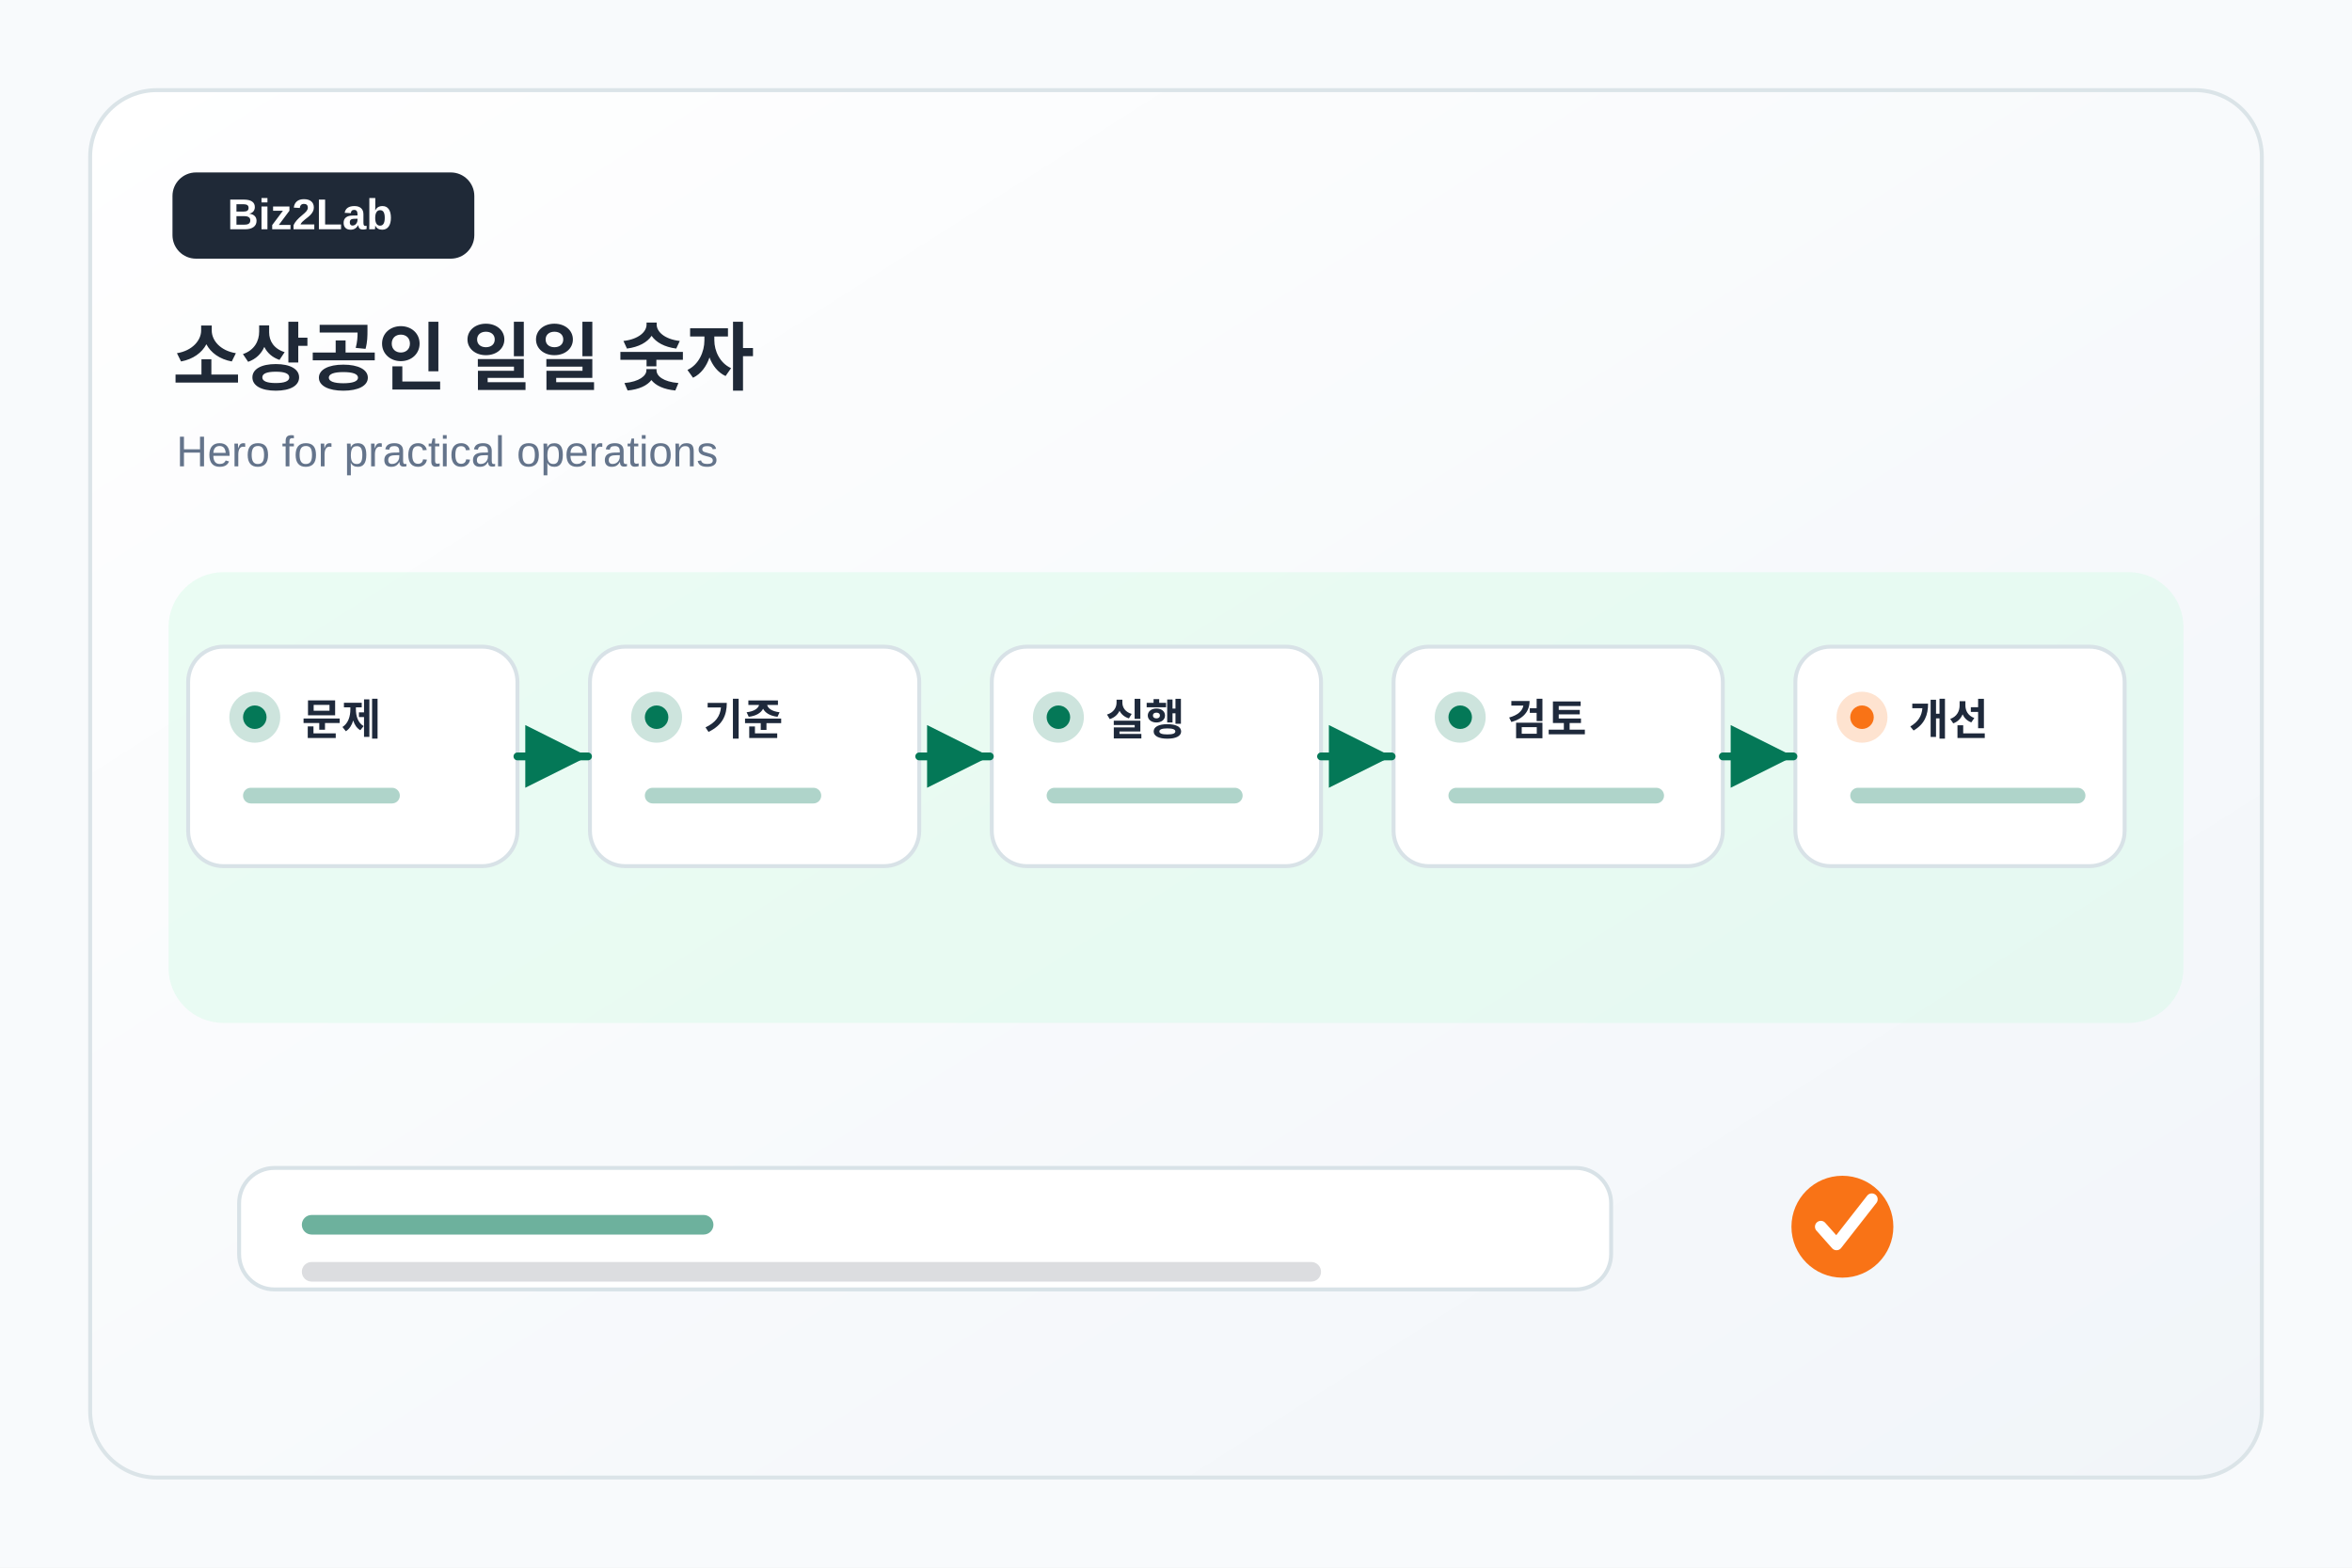
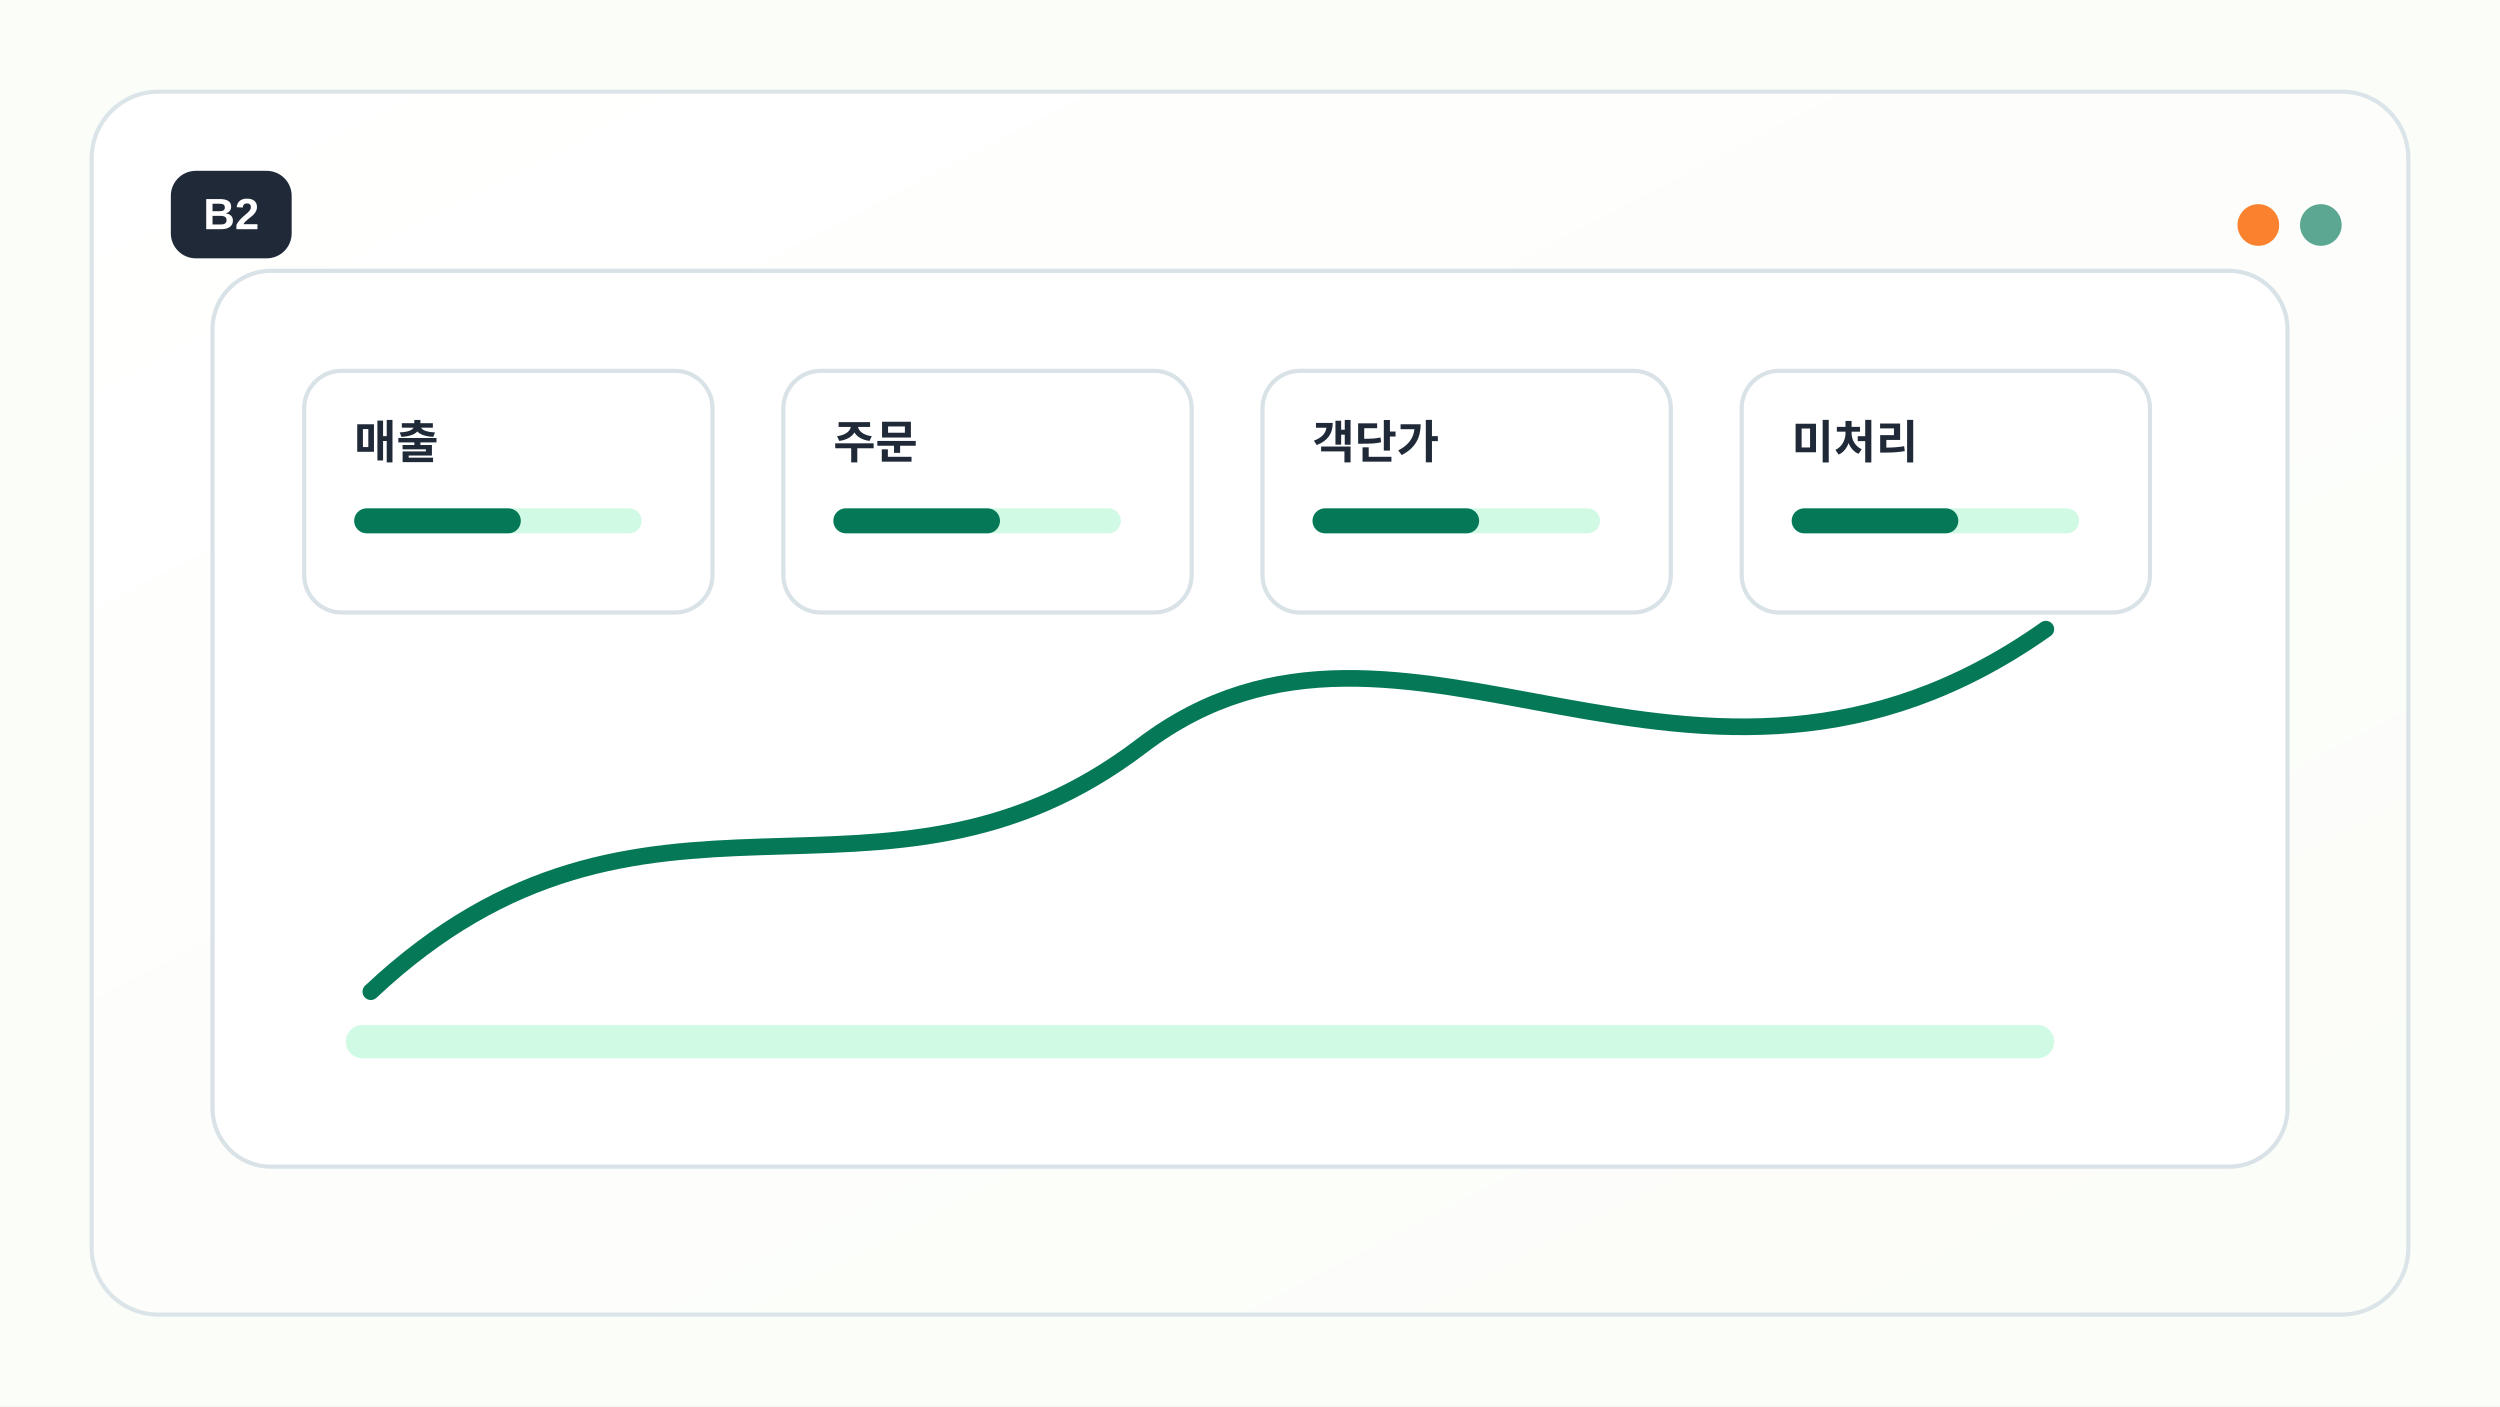
- <svg xmlns="http://www.w3.org/2000/svg" width="1200" height="800" viewBox="0 0 1200 800" role="img">
+ <svg xmlns="http://www.w3.org/2000/svg" width="1200" height="675" viewBox="0 0 1200 675" role="img">
  <defs>
    <marker id="arrow" markerWidth="12" markerHeight="12" refX="10" refY="6" orient="auto" markerUnits="strokeWidth">
      <path d="M2,2 L10,6 L2,10 Z" fill="#047857" />
    </marker>
-     <linearGradient id="bg" x1="0" x2="1" y1="0" y2="1">
+     <linearGradient id="panel" x1="0" x2="1" y1="0" y2="1">
      <stop offset="0" stop-color="#ffffff" />
-       <stop offset="1" stop-color="#f1f5f9" />
+       <stop offset="1" stop-color="#fbfdf8" />
    </linearGradient>
  </defs>
-   <rect width="1200" height="800" fill="#f8fafc" />
-   <rect x="46" y="46" width="1108" height="708" rx="34" fill="url(#bg)" stroke="#dbe4e8" stroke-width="2" />
-   <rect x="88" y="88" width="154" height="44" rx="12" fill="#1f2937" />
-   <text x="116" y="117" fill="#ffffff" font-family="Arial, sans-serif" font-size="22" font-weight="800">Biz2Lab</text>
-   <text x="88" y="196" fill="#1f2937" font-family="Arial, 'Malgun Gothic', sans-serif" font-size="38" font-weight="800">소상공인 일일 숫자</text>
-   <text x="90" y="238" fill="#64748b" font-family="Arial, sans-serif" font-size="22">Hero for practical operations</text>
-   <rect x="86" y="292" width="1028" height="230" rx="28" fill="#d1fae5" opacity="0.42" />
-   <g>
-     <rect x="96" y="330" width="168" height="112" rx="18" fill="#ffffff" stroke="#d8e2e7" stroke-width="2" />
-     <circle cx="130" cy="366" r="13" fill="#047857" opacity="0.2" />
-     <circle cx="130" cy="366" r="6" fill="#047857" />
-     <text x="154" y="375" fill="#1e293b" font-family="Arial, 'Malgun Gothic', sans-serif" font-size="22" font-weight="700">문제</text>
-     <rect x="124" y="402" width="80" height="8" rx="4" fill="#047857" opacity="0.32" />
+   <rect width="1200" height="675" fill="#fbfdf8" />
+   <rect x="44" y="44" width="1112" height="587" rx="32" fill="url(#panel)" stroke="#dbe4e8" stroke-width="2" />
+   <rect x="82" y="82" width="58" height="42" rx="12" fill="#1f2937" />
+   <text x="111" y="110" text-anchor="middle" fill="#ffffff" font-family="Arial, 'Malgun Gothic', sans-serif" font-size="21" font-weight="700">B2</text>
+   <g opacity="0.9">
+     <circle cx="1084" cy="108" r="10" fill="#f97316" />
+     <circle cx="1114" cy="108" r="10" fill="#047857" opacity="0.72" />
  </g>
-   <g>
-     <rect x="301" y="330" width="168" height="112" rx="18" fill="#ffffff" stroke="#d8e2e7" stroke-width="2" />
-     <circle cx="335" cy="366" r="13" fill="#047857" opacity="0.2" />
-     <circle cx="335" cy="366" r="6" fill="#047857" />
-     <text x="359" y="375" fill="#1e293b" font-family="Arial, 'Malgun Gothic', sans-serif" font-size="22" font-weight="700">기준</text>
-     <rect x="329" y="402" width="90" height="8" rx="4" fill="#047857" opacity="0.32" />
+   <g data-family="daily-numbers-dashboard">
+     <rect x="102" y="130" width="996" height="430" rx="28" fill="#ffffff" stroke="#d8e2e7" stroke-width="2" />
+     <g>
+       <rect x="146" y="178" width="196" height="116" rx="18" fill="#ffffff" stroke="#d8e2e7" stroke-width="2" />
+       <text x="170" y="220" text-anchor="start" fill="#1f2937" font-family="Arial, 'Malgun Gothic', sans-serif" font-size="22" font-weight="700">매출</text>
+       <rect x="170" y="244" width="138" height="12" rx="6" fill="#d1fae5" />
+       <rect x="170" y="244" width="80" height="12" rx="6" fill="#047857" />
+     </g>
+     <g>
+       <rect x="376" y="178" width="196" height="116" rx="18" fill="#ffffff" stroke="#d8e2e7" stroke-width="2" />
+       <text x="400" y="220" text-anchor="start" fill="#1f2937" font-family="Arial, 'Malgun Gothic', sans-serif" font-size="22" font-weight="700">주문</text>
+       <rect x="400" y="244" width="138" height="12" rx="6" fill="#d1fae5" />
+       <rect x="400" y="244" width="80" height="12" rx="6" fill="#047857" />
+     </g>
+     <g>
+       <rect x="606" y="178" width="196" height="116" rx="18" fill="#ffffff" stroke="#d8e2e7" stroke-width="2" />
+       <text x="630" y="220" text-anchor="start" fill="#1f2937" font-family="Arial, 'Malgun Gothic', sans-serif" font-size="22" font-weight="700">객단가</text>
+       <rect x="630" y="244" width="138" height="12" rx="6" fill="#d1fae5" />
+       <rect x="630" y="244" width="80" height="12" rx="6" fill="#047857" />
+     </g>
+     <g>
+       <rect x="836" y="178" width="196" height="116" rx="18" fill="#ffffff" stroke="#d8e2e7" stroke-width="2" />
+       <text x="860" y="220" text-anchor="start" fill="#1f2937" font-family="Arial, 'Malgun Gothic', sans-serif" font-size="22" font-weight="700">미처리</text>
+       <rect x="860" y="244" width="138" height="12" rx="6" fill="#d1fae5" />
+       <rect x="860" y="244" width="80" height="12" rx="6" fill="#047857" />
+     </g>
+     <path d="M178 476 C 310 352, 422 454, 548 358 S 812 422, 982 302" fill="none" stroke="#047857" stroke-width="8" stroke-linecap="round" />
+     <rect x="166" y="492" width="820" height="16" rx="8" fill="#d1fae5" />
  </g>
-   <g>
-     <rect x="506" y="330" width="168" height="112" rx="18" fill="#ffffff" stroke="#d8e2e7" stroke-width="2" />
-     <circle cx="540" cy="366" r="13" fill="#047857" opacity="0.2" />
-     <circle cx="540" cy="366" r="6" fill="#047857" />
-     <text x="564" y="375" fill="#1e293b" font-family="Arial, 'Malgun Gothic', sans-serif" font-size="22" font-weight="700">실행</text>
-     <rect x="534" y="402" width="100" height="8" rx="4" fill="#047857" opacity="0.32" />
-   </g>
-   <g>
-     <rect x="711" y="330" width="168" height="112" rx="18" fill="#ffffff" stroke="#d8e2e7" stroke-width="2" />
-     <circle cx="745" cy="366" r="13" fill="#047857" opacity="0.2" />
-     <circle cx="745" cy="366" r="6" fill="#047857" />
-     <text x="769" y="375" fill="#1e293b" font-family="Arial, 'Malgun Gothic', sans-serif" font-size="22" font-weight="700">검토</text>
-     <rect x="739" y="402" width="110" height="8" rx="4" fill="#047857" opacity="0.32" />
-   </g>
-   <g>
-     <rect x="916" y="330" width="168" height="112" rx="18" fill="#ffffff" stroke="#d8e2e7" stroke-width="2" />
-     <circle cx="950" cy="366" r="13" fill="#f97316" opacity="0.2" />
-     <circle cx="950" cy="366" r="6" fill="#f97316" />
-     <text x="974" y="375" fill="#1e293b" font-family="Arial, 'Malgun Gothic', sans-serif" font-size="22" font-weight="700">개선</text>
-     <rect x="944" y="402" width="120" height="8" rx="4" fill="#047857" opacity="0.32" />
-   </g>
-   <path d="M 264 386 C 276 386, 288 386, 300 386" stroke="#047857" stroke-width="4" fill="none" stroke-linecap="round" marker-end="url(#arrow)" />
-   <path d="M 469 386 C 481 386, 493 386, 505 386" stroke="#047857" stroke-width="4" fill="none" stroke-linecap="round" marker-end="url(#arrow)" />
-   <path d="M 674 386 C 686 386, 698 386, 710 386" stroke="#047857" stroke-width="4" fill="none" stroke-linecap="round" marker-end="url(#arrow)" />
-   <path d="M 879 386 C 891 386, 903 386, 915 386" stroke="#047857" stroke-width="4" fill="none" stroke-linecap="round" marker-end="url(#arrow)" />
-   <rect x="122" y="596" width="700" height="62" rx="18" fill="#ffffff" stroke="#d8e2e7" stroke-width="2" />
-   <rect x="154" y="620" width="210" height="10" rx="5" fill="#047857" opacity="0.58" />
-   <rect x="154" y="644" width="520" height="10" rx="5" fill="#1f2937" opacity="0.16" />
-   <circle cx="940" cy="626" r="26" fill="#f97316" />
-   <path d="M929 626 l8 9 l18 -23" fill="none" stroke="#ffffff" stroke-width="6" stroke-linecap="round" stroke-linejoin="round" />
</svg>
